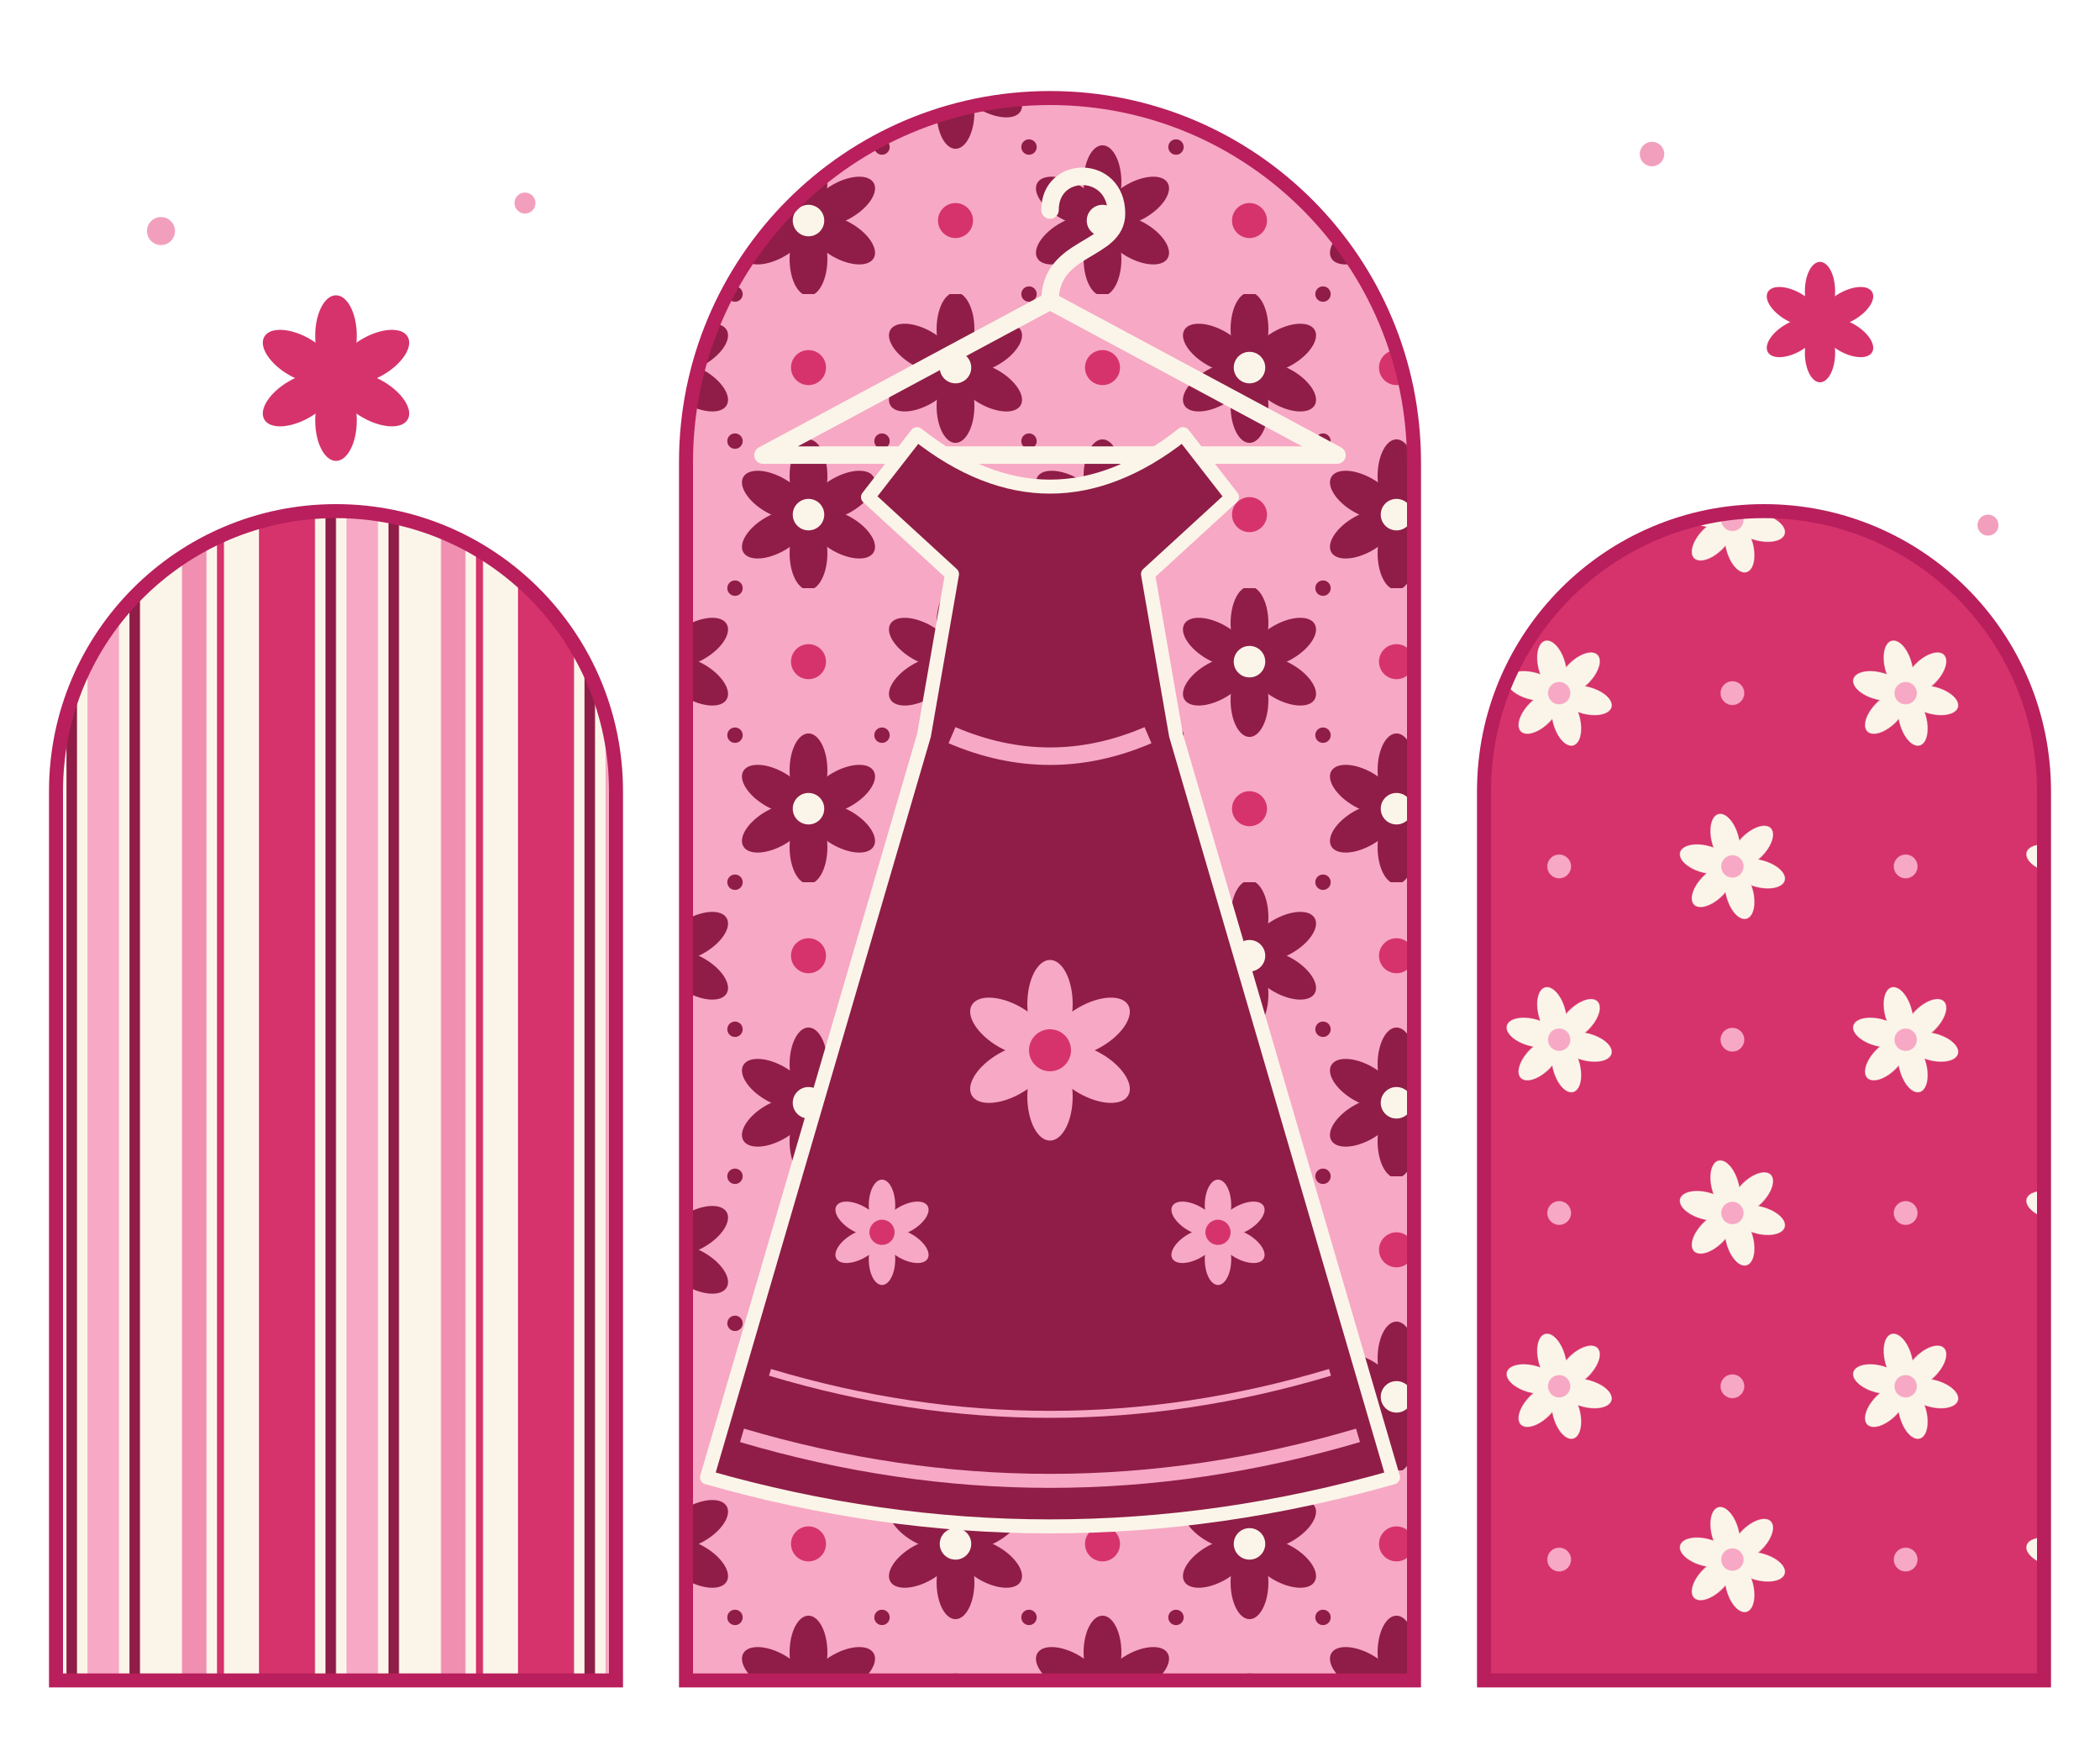
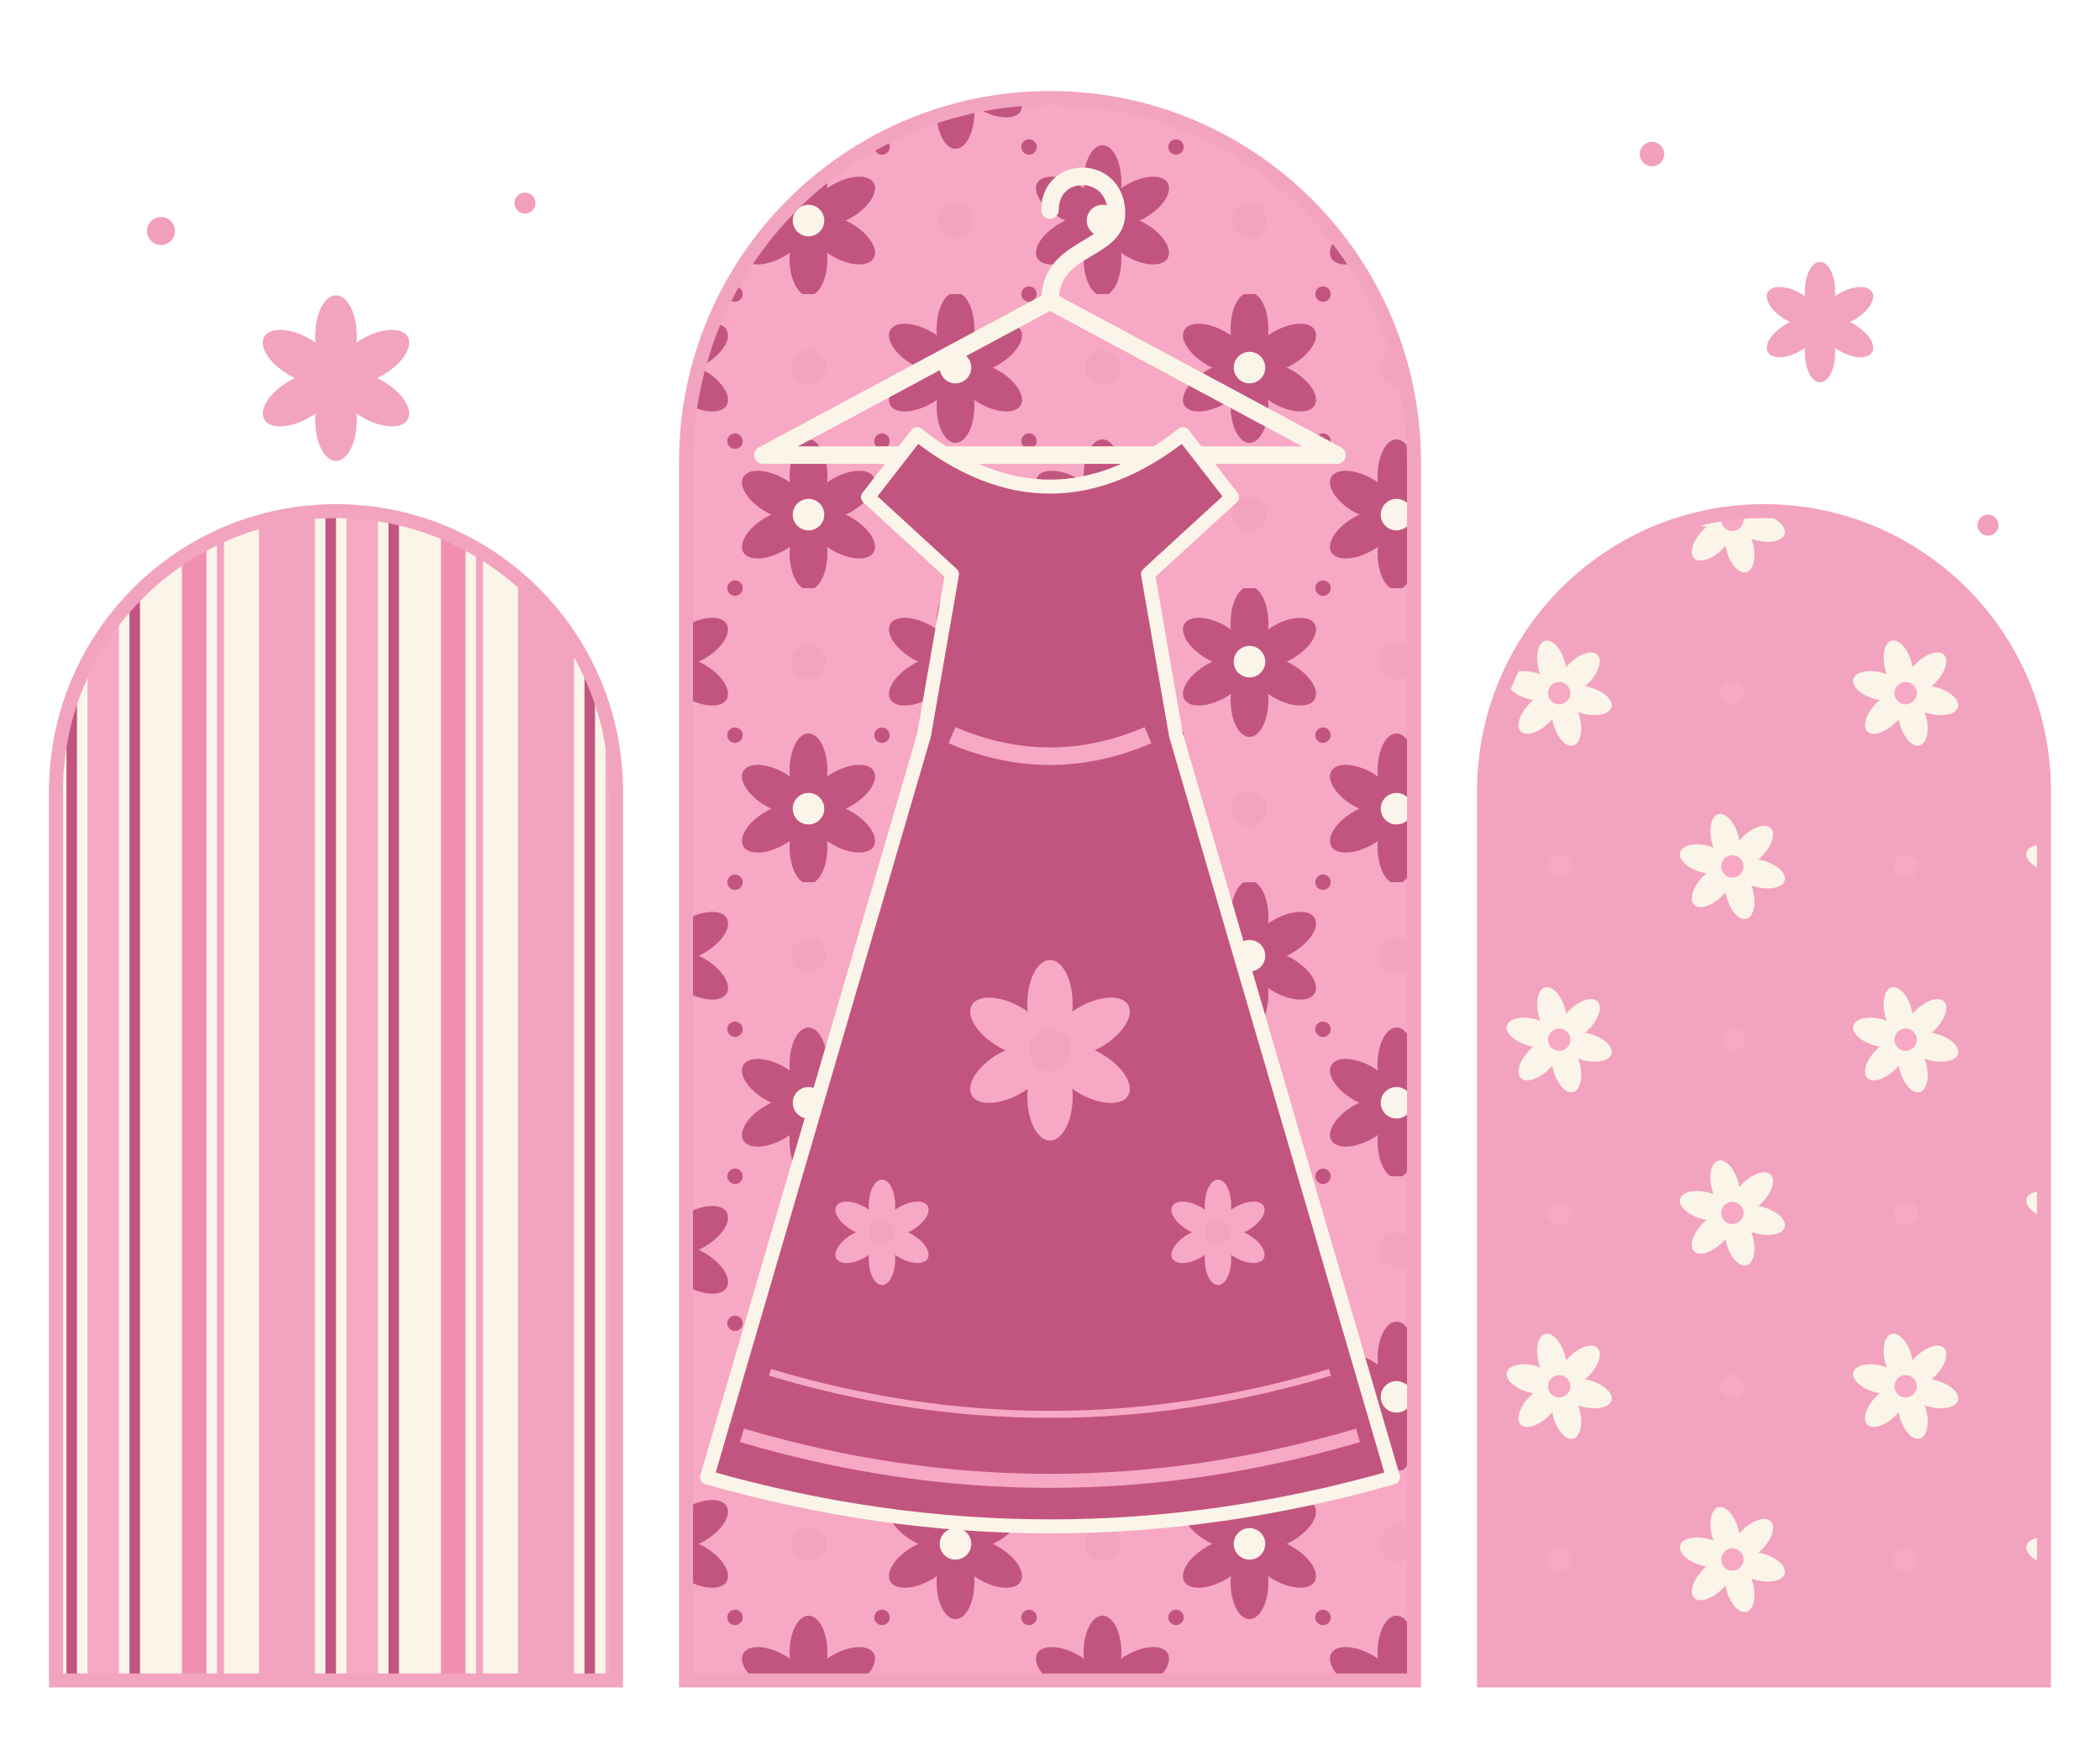
<svg xmlns="http://www.w3.org/2000/svg" xmlns:xlink="http://www.w3.org/1999/xlink" viewBox="0 0 600 500" role="presentation">
  <defs>
    <g id="petal-flower">
      <g id="p">
        <ellipse cx="0" cy="-11" rx="5.4" ry="10.5" />
      </g>
      <use xlink:href="#p" transform="rotate(60)" />
      <use xlink:href="#p" transform="rotate(120)" />
      <use xlink:href="#p" transform="rotate(180)" />
      <use xlink:href="#p" transform="rotate(240)" />
      <use xlink:href="#p" transform="rotate(300)" />
    </g>
    <pattern id="loom" width="74" height="10" patternUnits="userSpaceOnUse">
      <rect width="74" height="10" fill="#fbf5e9" />
-       <rect x="0" width="16" height="10" fill="#d6336c" />
-       <rect x="19" width="3" height="10" fill="#8f1d47" />
+       <rect x="0" width="16" height="10" fill="#f2a3bf" />
+       <rect x="19" width="3" height="10" fill="#c2557f" />
      <rect x="25" width="9" height="10" fill="#f7a8c4" />
-       <rect x="37" width="3" height="10" fill="#8f1d47" />
+       <rect x="37" width="3" height="10" fill="#c2557f" />
      <rect x="52" width="7" height="10" fill="#f08fb0" />
-       <rect x="62" width="2" height="10" fill="#d6336c" />
+       <rect x="62" width="2" height="10" fill="#f2a3bf" />
    </pattern>
    <pattern id="batik" width="84" height="84" patternUnits="userSpaceOnUse">
      <rect width="84" height="84" fill="#f7a8c4" />
-       <g fill="#8f1d47">
+       <g fill="#c2557f">
        <use xlink:href="#petal-flower" transform="translate(21 21)" />
        <use xlink:href="#petal-flower" transform="translate(63 63)" />
      </g>
      <circle cx="21" cy="21" r="4.5" fill="#fbf5e9" />
      <circle cx="63" cy="63" r="4.5" fill="#fbf5e9" />
-       <g fill="#d6336c">
+       <g fill="#f2a3bf">
        <circle cx="63" cy="21" r="5" />
        <circle cx="21" cy="63" r="5" />
      </g>
-       <g fill="#8f1d47">
+       <g fill="#c2557f">
        <circle cx="42" cy="42" r="2.2" />
        <circle cx="0" cy="42" r="2.2" />
        <circle cx="84" cy="42" r="2.2" />
        <circle cx="42" cy="0" r="2.2" />
        <circle cx="42" cy="84" r="2.2" />
      </g>
    </pattern>
    <pattern id="rose" width="70" height="70" patternUnits="userSpaceOnUse" patternTransform="rotate(45)">
-       <rect width="70" height="70" fill="#d6336c" />
+       <rect width="70" height="70" fill="#f2a3bf" />
      <g fill="#fbf5e9">
        <use xlink:href="#petal-flower" transform="translate(35 35) scale(.72)" />
      </g>
      <circle cx="35" cy="35" r="3.2" fill="#f7a8c4" />
      <g fill="#f7a8c4">
        <circle cx="0" cy="0" r="3.4" />
        <circle cx="70" cy="0" r="3.4" />
        <circle cx="0" cy="70" r="3.4" />
        <circle cx="70" cy="70" r="3.4" />
      </g>
    </pattern>
  </defs>
-   <g stroke="#b81f5c" stroke-width="4">
+   <g stroke="#f2a3bf" stroke-width="4">
    <path d="M16 480V226a80 80 0 0 1 160 0v254z" fill="url(#loom)" />
    <path d="M424 480V226a80 80 0 0 1 160 0v254z" fill="url(#rose)" />
    <path d="M196 480V132a104 104 0 0 1 208 0v348z" fill="url(#batik)" />
  </g>
  <g>
    <path d="M300 60c0-13 19-13 19 1 0 11-19 9-19 25" fill="none" stroke="#fbf5e9" stroke-width="5" stroke-linecap="round" />
    <path d="M300 86l-82 44h164z" fill="none" stroke="#fbf5e9" stroke-width="5" stroke-linejoin="round" />
-     <path d="M262 124q38 30 76 0l14 18-24 22 8 46 62 212q-98 28-196 0l62-212 8-46-24-22z" fill="#8f1d47" stroke="#fbf5e9" stroke-width="4" stroke-linejoin="round" />
+     <path d="M262 124q38 30 76 0l14 18-24 22 8 46 62 212q-98 28-196 0l62-212 8-46-24-22z" fill="#c2557f" stroke="#fbf5e9" stroke-width="4" stroke-linejoin="round" />
    <path d="M272 210q28 12 56 0" fill="none" stroke="#f7a8c4" stroke-width="5" />
    <path d="M212 410q88 26 176 0" fill="none" stroke="#f7a8c4" stroke-width="4" />
    <path d="M220 392q80 24 160 0" fill="none" stroke="#f7a8c4" stroke-width="2" />
    <g fill="#f7a8c4">
      <use xlink:href="#petal-flower" transform="translate(300 300) scale(1.2)" />
      <use xlink:href="#petal-flower" transform="translate(252 352) scale(.7)" />
      <use xlink:href="#petal-flower" transform="translate(348 352) scale(.7)" />
    </g>
-     <circle cx="300" cy="300" r="6" fill="#d6336c" />
-     <circle cx="252" cy="352" r="3.6" fill="#d6336c" />
-     <circle cx="348" cy="352" r="3.6" fill="#d6336c" />
+     <circle cx="300" cy="300" r="6" fill="#f2a3bf" />
+     <circle cx="252" cy="352" r="3.6" fill="#f2a3bf" />
+     <circle cx="348" cy="352" r="3.6" fill="#f2a3bf" />
  </g>
-   <g fill="#d6336c">
+   <g fill="#f2a3bf">
    <use xlink:href="#petal-flower" transform="translate(96 108) scale(1.1)" />
    <use xlink:href="#petal-flower" transform="translate(520 92) scale(.8)" />
  </g>
-   <circle cx="96" cy="108" r="5" fill="#d6336c" />
-   <circle cx="520" cy="92" r="4" fill="#d6336c" />
+   <circle cx="96" cy="108" r="5" fill="#f2a3bf" />
+   <circle cx="520" cy="92" r="4" fill="#f2a3bf" />
  <g fill="#f29fbd">
    <circle cx="46" cy="66" r="4" />
    <circle cx="150" cy="58" r="3" />
    <circle cx="472" cy="44" r="3.5" />
    <circle cx="568" cy="150" r="3" />
  </g>
</svg>
